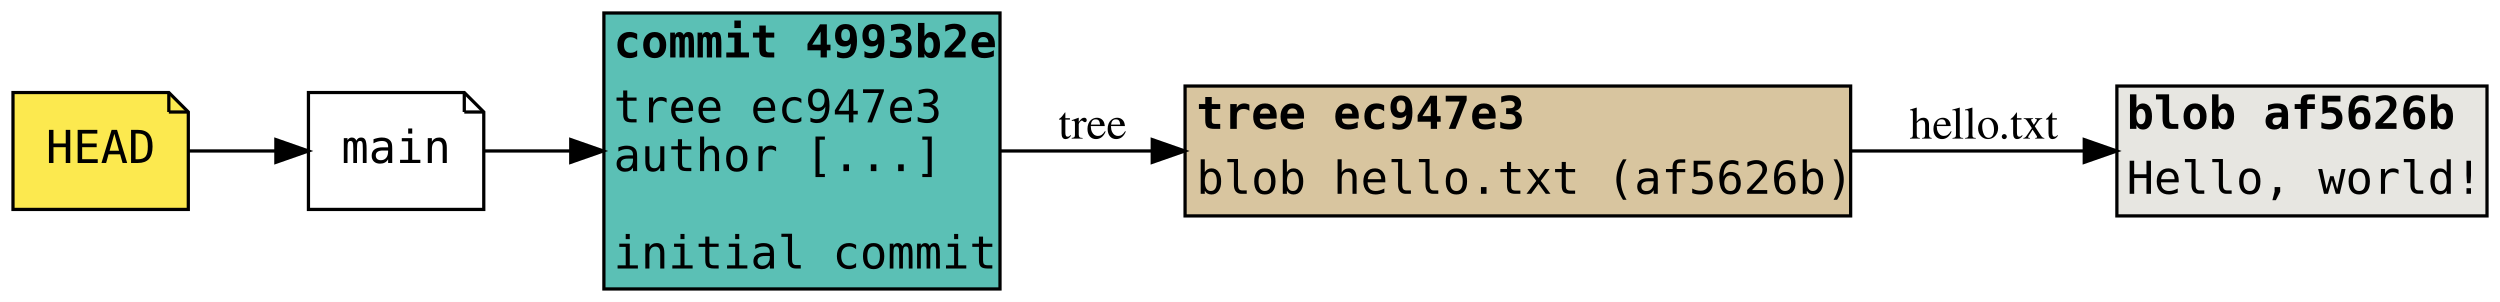
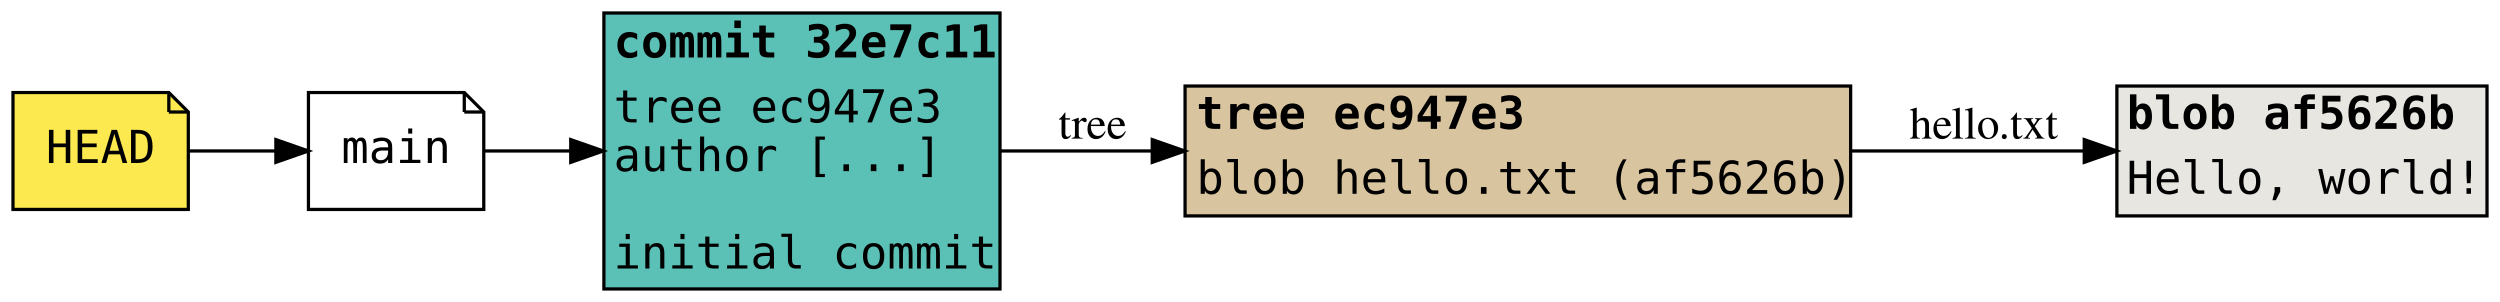
<svg xmlns="http://www.w3.org/2000/svg" width="770pt" height="93pt" viewBox="0.00 0.00 770.00 93.00">
  <g id="graph0" class="graph" transform="scale(1 1) rotate(0) translate(4 89)">
    <polygon fill="white" stroke="transparent" points="-4,4 -4,-89 766,-89 766,4 -4,4" />
    <g id="node1" class="node">
      <polygon fill="#5bc0b5" stroke="transparent" points="182,0 182,-85 304,-85 304,0 182,0" />
-       <text text-anchor="start" x="185" y="-71.3" font-family="monospace" font-weight="bold" font-size="14.00" fill="#000000">commit 4993b2e</text>
+       <text text-anchor="start" x="185" y="-71.3" font-family="monospace" font-weight="bold" font-size="14.00" fill="#000000">commit 32e7c11</text>
      <text text-anchor="start" x="185" y="-51.3" font-family="monospace" font-size="14.00" fill="#000000">tree ec947e3  </text>
      <text text-anchor="start" x="185" y="-36.3" font-family="monospace" font-size="14.00" fill="#000000">author [...]  </text>
      <text text-anchor="start" x="185" y="-21.3" font-family="monospace" font-size="14.00" fill="#000000">              </text>
      <text text-anchor="start" x="185" y="-6.3" font-family="monospace" font-size="14.00" fill="#000000">initial commit</text>
      <polygon fill="none" stroke="#000000" points="182,0 182,-85 304,-85 304,0 182,0" />
    </g>
    <g id="node2" class="node">
      <polygon fill="#d8c59f" stroke="transparent" points="361,-22.5 361,-62.5 566,-62.5 566,-22.5 361,-22.5" />
      <text text-anchor="start" x="364.5" y="-49.3" font-family="monospace" font-weight="bold" font-size="14.00" fill="#000000">tree ec947e3</text>
      <text text-anchor="start" x="364.5" y="-29.3" font-family="monospace" font-size="14.00" fill="#000000">blob hello.txt (af5626b)</text>
      <polygon fill="none" stroke="#000000" points="361,-22.5 361,-62.5 566,-62.5 566,-22.5 361,-22.5" />
    </g>
    <g id="edge1" class="edge">
      <path fill="none" stroke="#000000" d="M304.28,-42.5C318.82,-42.5 334.82,-42.5 350.89,-42.5" />
      <polygon fill="#000000" stroke="#000000" points="350.89,-46 360.89,-42.5 350.89,-39 350.89,-46" />
      <text text-anchor="middle" x="332.5" y="-46.3" font-family="Times,serif" font-size="14.00">tree</text>
    </g>
    <g id="node3" class="node">
      <polygon fill="#e7e6e1" stroke="transparent" points="648,-22.5 648,-62.5 762,-62.5 762,-22.5 648,-22.5" />
      <text text-anchor="start" x="651" y="-49.3" font-family="monospace" font-weight="bold" font-size="14.00" fill="#000000">blob af5626b</text>
      <text text-anchor="start" x="651" y="-29.3" font-family="monospace" font-size="14.00" fill="#000000">Hello, world!</text>
      <polygon fill="none" stroke="#000000" points="648,-22.5 648,-62.5 762,-62.5 762,-22.5 648,-22.5" />
    </g>
    <g id="edge2" class="edge">
      <path fill="none" stroke="#000000" d="M566.07,-42.5C590.28,-42.5 615.51,-42.5 637.67,-42.5" />
      <polygon fill="#000000" stroke="#000000" points="637.95,-46 647.95,-42.5 637.95,-39 637.95,-46" />
      <text text-anchor="middle" x="607" y="-46.3" font-family="Times,serif" font-size="14.00">hello.txt</text>
    </g>
    <g id="node4" class="node">
      <polygon fill="white" stroke="black" points="139,-60.5 91,-60.5 91,-24.5 145,-24.5 145,-54.5 139,-60.5" />
      <polyline fill="none" stroke="black" points="139,-60.5 139,-54.5 " />
      <polyline fill="none" stroke="black" points="145,-54.5 139,-54.5 " />
      <text text-anchor="middle" x="118" y="-38.8" font-family="monospace" font-size="14.00">main</text>
    </g>
    <g id="edge3" class="edge">
      <path fill="none" stroke="black" d="M145.09,-42.5C153.01,-42.5 162.12,-42.5 171.52,-42.5" />
      <polygon fill="black" stroke="black" points="171.79,-46 181.79,-42.5 171.79,-39 171.79,-46" />
    </g>
    <g id="node5" class="node">
      <polygon fill="#fce94f" stroke="black" points="48,-60.5 0,-60.5 0,-24.5 54,-24.5 54,-54.5 48,-60.5" />
      <polyline fill="none" stroke="black" points="48,-60.5 48,-54.5 " />
      <polyline fill="none" stroke="black" points="54,-54.5 48,-54.5 " />
      <text text-anchor="middle" x="27" y="-38.8" font-family="monospace" font-size="14.00">HEAD</text>
    </g>
    <g id="edge4" class="edge">
      <path fill="none" stroke="black" d="M54.22,-42.5C62.55,-42.5 71.91,-42.5 80.82,-42.5" />
      <polygon fill="black" stroke="black" points="80.97,-46 90.97,-42.5 80.97,-39 80.97,-46" />
    </g>
  </g>
</svg>
